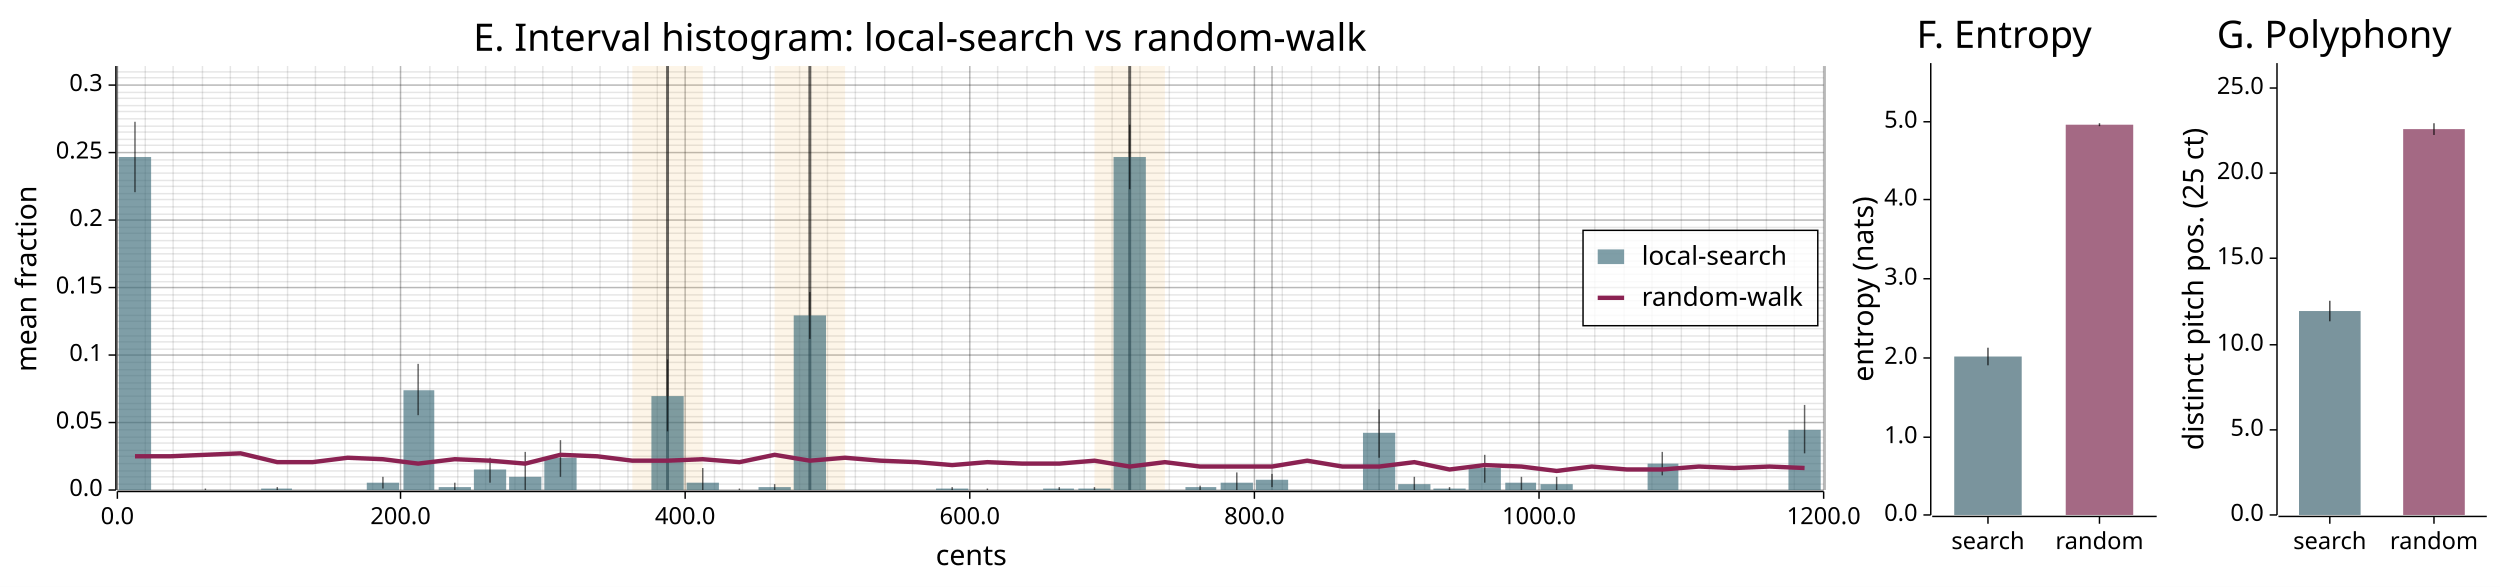
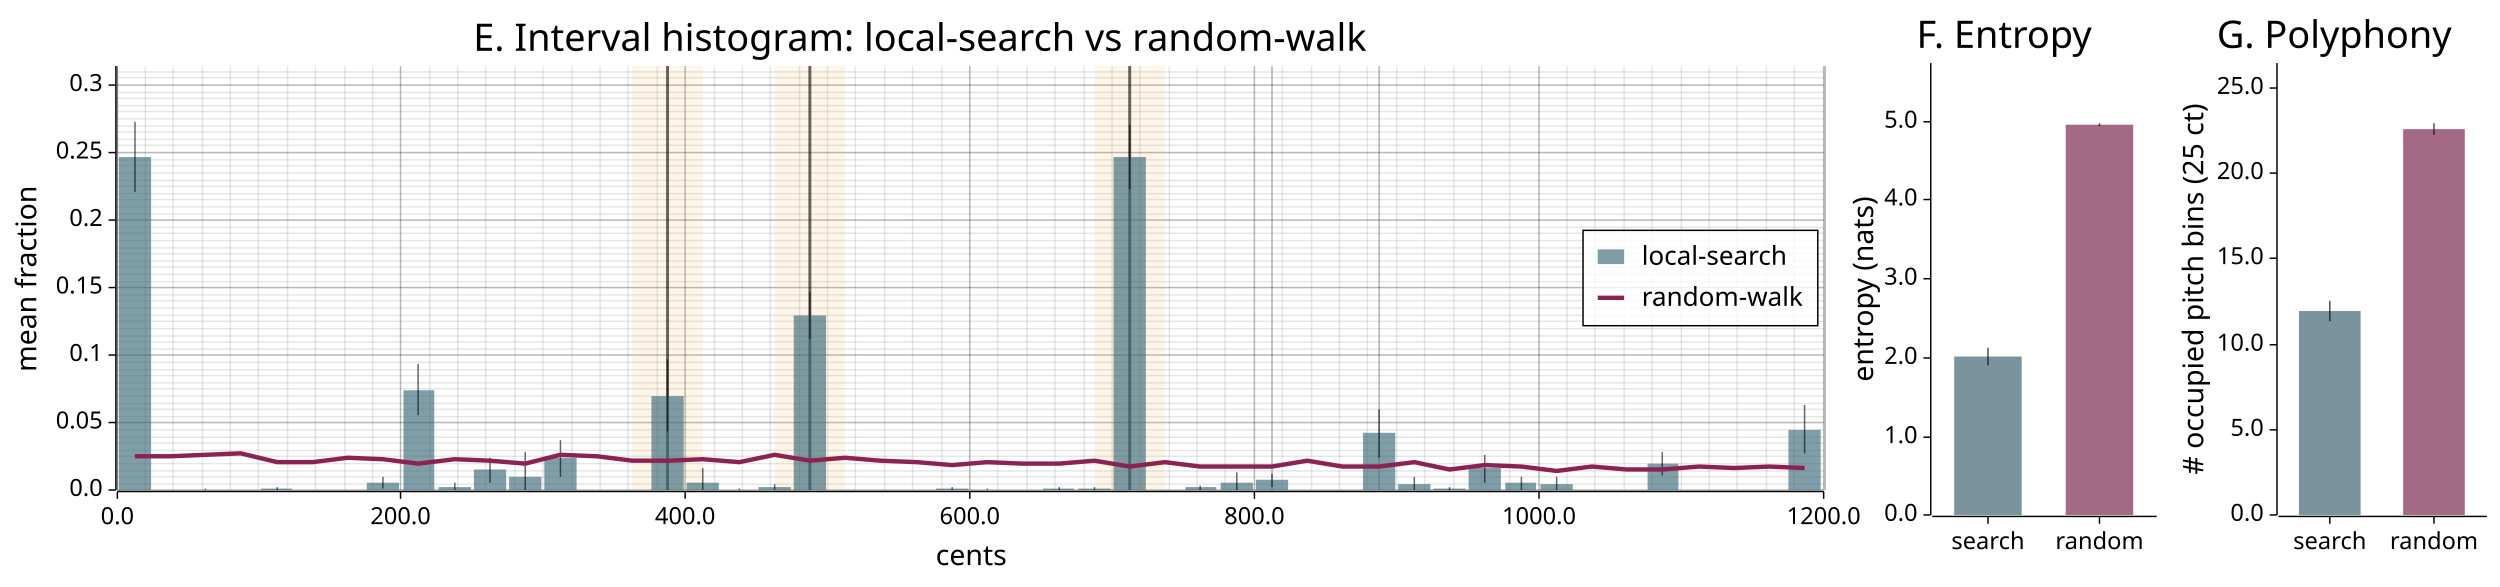
<svg xmlns="http://www.w3.org/2000/svg" width="1704" height="400" viewBox="0 0 1704 400">
  <rect x="0" y="0" width="1704" height="400" opacity="1" fill="#FFFFFF" stroke="none" />
  <text x="627" y="15" dy="0.76em" text-anchor="middle" font-family="sans-serif" font-size="25.806" opacity="1" fill="#000000">
E. Interval histogram: local-search vs random-walk
</text>
  <line opacity="0.1" stroke="#000000" stroke-width="1" x1="80" y1="334" x2="80" y2="45" />
  <line opacity="0.1" stroke="#000000" stroke-width="1" x1="99" y1="334" x2="99" y2="45" />
  <line opacity="0.1" stroke="#000000" stroke-width="1" x1="118" y1="334" x2="118" y2="45" />
  <line opacity="0.1" stroke="#000000" stroke-width="1" x1="138" y1="334" x2="138" y2="45" />
  <line opacity="0.1" stroke="#000000" stroke-width="1" x1="157" y1="334" x2="157" y2="45" />
  <line opacity="0.1" stroke="#000000" stroke-width="1" x1="176" y1="334" x2="176" y2="45" />
  <line opacity="0.1" stroke="#000000" stroke-width="1" x1="196" y1="334" x2="196" y2="45" />
  <line opacity="0.1" stroke="#000000" stroke-width="1" x1="215" y1="334" x2="215" y2="45" />
  <line opacity="0.1" stroke="#000000" stroke-width="1" x1="235" y1="334" x2="235" y2="45" />
  <line opacity="0.1" stroke="#000000" stroke-width="1" x1="254" y1="334" x2="254" y2="45" />
  <line opacity="0.1" stroke="#000000" stroke-width="1" x1="273" y1="334" x2="273" y2="45" />
  <line opacity="0.1" stroke="#000000" stroke-width="1" x1="293" y1="334" x2="293" y2="45" />
  <line opacity="0.1" stroke="#000000" stroke-width="1" x1="312" y1="334" x2="312" y2="45" />
  <line opacity="0.1" stroke="#000000" stroke-width="1" x1="331" y1="334" x2="331" y2="45" />
  <line opacity="0.1" stroke="#000000" stroke-width="1" x1="351" y1="334" x2="351" y2="45" />
  <line opacity="0.1" stroke="#000000" stroke-width="1" x1="370" y1="334" x2="370" y2="45" />
  <line opacity="0.1" stroke="#000000" stroke-width="1" x1="390" y1="334" x2="390" y2="45" />
  <line opacity="0.1" stroke="#000000" stroke-width="1" x1="409" y1="334" x2="409" y2="45" />
  <line opacity="0.1" stroke="#000000" stroke-width="1" x1="428" y1="334" x2="428" y2="45" />
  <line opacity="0.1" stroke="#000000" stroke-width="1" x1="448" y1="334" x2="448" y2="45" />
  <line opacity="0.1" stroke="#000000" stroke-width="1" x1="467" y1="334" x2="467" y2="45" />
  <line opacity="0.1" stroke="#000000" stroke-width="1" x1="487" y1="334" x2="487" y2="45" />
  <line opacity="0.1" stroke="#000000" stroke-width="1" x1="506" y1="334" x2="506" y2="45" />
  <line opacity="0.1" stroke="#000000" stroke-width="1" x1="525" y1="334" x2="525" y2="45" />
  <line opacity="0.1" stroke="#000000" stroke-width="1" x1="545" y1="334" x2="545" y2="45" />
  <line opacity="0.1" stroke="#000000" stroke-width="1" x1="564" y1="334" x2="564" y2="45" />
  <line opacity="0.1" stroke="#000000" stroke-width="1" x1="583" y1="334" x2="583" y2="45" />
  <line opacity="0.1" stroke="#000000" stroke-width="1" x1="603" y1="334" x2="603" y2="45" />
  <line opacity="0.1" stroke="#000000" stroke-width="1" x1="622" y1="334" x2="622" y2="45" />
  <line opacity="0.1" stroke="#000000" stroke-width="1" x1="642" y1="334" x2="642" y2="45" />
  <line opacity="0.1" stroke="#000000" stroke-width="1" x1="661" y1="334" x2="661" y2="45" />
  <line opacity="0.1" stroke="#000000" stroke-width="1" x1="680" y1="334" x2="680" y2="45" />
  <line opacity="0.1" stroke="#000000" stroke-width="1" x1="700" y1="334" x2="700" y2="45" />
  <line opacity="0.1" stroke="#000000" stroke-width="1" x1="719" y1="334" x2="719" y2="45" />
  <line opacity="0.1" stroke="#000000" stroke-width="1" x1="739" y1="334" x2="739" y2="45" />
  <line opacity="0.1" stroke="#000000" stroke-width="1" x1="758" y1="334" x2="758" y2="45" />
  <line opacity="0.1" stroke="#000000" stroke-width="1" x1="777" y1="334" x2="777" y2="45" />
  <line opacity="0.1" stroke="#000000" stroke-width="1" x1="797" y1="334" x2="797" y2="45" />
  <line opacity="0.1" stroke="#000000" stroke-width="1" x1="816" y1="334" x2="816" y2="45" />
  <line opacity="0.1" stroke="#000000" stroke-width="1" x1="835" y1="334" x2="835" y2="45" />
  <line opacity="0.1" stroke="#000000" stroke-width="1" x1="855" y1="334" x2="855" y2="45" />
  <line opacity="0.1" stroke="#000000" stroke-width="1" x1="874" y1="334" x2="874" y2="45" />
  <line opacity="0.1" stroke="#000000" stroke-width="1" x1="894" y1="334" x2="894" y2="45" />
  <line opacity="0.1" stroke="#000000" stroke-width="1" x1="913" y1="334" x2="913" y2="45" />
  <line opacity="0.1" stroke="#000000" stroke-width="1" x1="932" y1="334" x2="932" y2="45" />
  <line opacity="0.1" stroke="#000000" stroke-width="1" x1="952" y1="334" x2="952" y2="45" />
  <line opacity="0.1" stroke="#000000" stroke-width="1" x1="971" y1="334" x2="971" y2="45" />
  <line opacity="0.1" stroke="#000000" stroke-width="1" x1="991" y1="334" x2="991" y2="45" />
  <line opacity="0.1" stroke="#000000" stroke-width="1" x1="1010" y1="334" x2="1010" y2="45" />
  <line opacity="0.1" stroke="#000000" stroke-width="1" x1="1029" y1="334" x2="1029" y2="45" />
  <line opacity="0.1" stroke="#000000" stroke-width="1" x1="1049" y1="334" x2="1049" y2="45" />
  <line opacity="0.1" stroke="#000000" stroke-width="1" x1="1068" y1="334" x2="1068" y2="45" />
  <line opacity="0.1" stroke="#000000" stroke-width="1" x1="1087" y1="334" x2="1087" y2="45" />
  <line opacity="0.1" stroke="#000000" stroke-width="1" x1="1107" y1="334" x2="1107" y2="45" />
  <line opacity="0.1" stroke="#000000" stroke-width="1" x1="1126" y1="334" x2="1126" y2="45" />
  <line opacity="0.1" stroke="#000000" stroke-width="1" x1="1146" y1="334" x2="1146" y2="45" />
  <line opacity="0.1" stroke="#000000" stroke-width="1" x1="1165" y1="334" x2="1165" y2="45" />
  <line opacity="0.1" stroke="#000000" stroke-width="1" x1="1184" y1="334" x2="1184" y2="45" />
  <line opacity="0.1" stroke="#000000" stroke-width="1" x1="1204" y1="334" x2="1204" y2="45" />
  <line opacity="0.1" stroke="#000000" stroke-width="1" x1="1223" y1="334" x2="1223" y2="45" />
  <line opacity="0.1" stroke="#000000" stroke-width="1" x1="1243" y1="334" x2="1243" y2="45" />
  <line opacity="0.1" stroke="#000000" stroke-width="1" x1="80" y1="334" x2="1243" y2="334" />
  <line opacity="0.1" stroke="#000000" stroke-width="1" x1="80" y1="330" x2="1243" y2="330" />
  <line opacity="0.1" stroke="#000000" stroke-width="1" x1="80" y1="325" x2="1243" y2="325" />
  <line opacity="0.1" stroke="#000000" stroke-width="1" x1="80" y1="321" x2="1243" y2="321" />
  <line opacity="0.1" stroke="#000000" stroke-width="1" x1="80" y1="316" x2="1243" y2="316" />
  <line opacity="0.1" stroke="#000000" stroke-width="1" x1="80" y1="311" x2="1243" y2="311" />
  <line opacity="0.1" stroke="#000000" stroke-width="1" x1="80" y1="307" x2="1243" y2="307" />
  <line opacity="0.1" stroke="#000000" stroke-width="1" x1="80" y1="302" x2="1243" y2="302" />
  <line opacity="0.1" stroke="#000000" stroke-width="1" x1="80" y1="298" x2="1243" y2="298" />
  <line opacity="0.1" stroke="#000000" stroke-width="1" x1="80" y1="293" x2="1243" y2="293" />
  <line opacity="0.1" stroke="#000000" stroke-width="1" x1="80" y1="288" x2="1243" y2="288" />
  <line opacity="0.1" stroke="#000000" stroke-width="1" x1="80" y1="284" x2="1243" y2="284" />
  <line opacity="0.1" stroke="#000000" stroke-width="1" x1="80" y1="279" x2="1243" y2="279" />
  <line opacity="0.1" stroke="#000000" stroke-width="1" x1="80" y1="275" x2="1243" y2="275" />
  <line opacity="0.1" stroke="#000000" stroke-width="1" x1="80" y1="270" x2="1243" y2="270" />
  <line opacity="0.1" stroke="#000000" stroke-width="1" x1="80" y1="265" x2="1243" y2="265" />
  <line opacity="0.1" stroke="#000000" stroke-width="1" x1="80" y1="261" x2="1243" y2="261" />
  <line opacity="0.1" stroke="#000000" stroke-width="1" x1="80" y1="256" x2="1243" y2="256" />
  <line opacity="0.1" stroke="#000000" stroke-width="1" x1="80" y1="252" x2="1243" y2="252" />
  <line opacity="0.1" stroke="#000000" stroke-width="1" x1="80" y1="247" x2="1243" y2="247" />
  <line opacity="0.1" stroke="#000000" stroke-width="1" x1="80" y1="242" x2="1243" y2="242" />
  <line opacity="0.1" stroke="#000000" stroke-width="1" x1="80" y1="238" x2="1243" y2="238" />
  <line opacity="0.1" stroke="#000000" stroke-width="1" x1="80" y1="233" x2="1243" y2="233" />
  <line opacity="0.1" stroke="#000000" stroke-width="1" x1="80" y1="229" x2="1243" y2="229" />
  <line opacity="0.1" stroke="#000000" stroke-width="1" x1="80" y1="224" x2="1243" y2="224" />
  <line opacity="0.1" stroke="#000000" stroke-width="1" x1="80" y1="219" x2="1243" y2="219" />
  <line opacity="0.1" stroke="#000000" stroke-width="1" x1="80" y1="215" x2="1243" y2="215" />
  <line opacity="0.1" stroke="#000000" stroke-width="1" x1="80" y1="210" x2="1243" y2="210" />
  <line opacity="0.1" stroke="#000000" stroke-width="1" x1="80" y1="205" x2="1243" y2="205" />
  <line opacity="0.1" stroke="#000000" stroke-width="1" x1="80" y1="201" x2="1243" y2="201" />
  <line opacity="0.1" stroke="#000000" stroke-width="1" x1="80" y1="196" x2="1243" y2="196" />
  <line opacity="0.1" stroke="#000000" stroke-width="1" x1="80" y1="192" x2="1243" y2="192" />
  <line opacity="0.1" stroke="#000000" stroke-width="1" x1="80" y1="187" x2="1243" y2="187" />
  <line opacity="0.1" stroke="#000000" stroke-width="1" x1="80" y1="182" x2="1243" y2="182" />
  <line opacity="0.1" stroke="#000000" stroke-width="1" x1="80" y1="178" x2="1243" y2="178" />
  <line opacity="0.1" stroke="#000000" stroke-width="1" x1="80" y1="173" x2="1243" y2="173" />
  <line opacity="0.1" stroke="#000000" stroke-width="1" x1="80" y1="169" x2="1243" y2="169" />
  <line opacity="0.1" stroke="#000000" stroke-width="1" x1="80" y1="164" x2="1243" y2="164" />
  <line opacity="0.1" stroke="#000000" stroke-width="1" x1="80" y1="159" x2="1243" y2="159" />
  <line opacity="0.1" stroke="#000000" stroke-width="1" x1="80" y1="155" x2="1243" y2="155" />
  <line opacity="0.1" stroke="#000000" stroke-width="1" x1="80" y1="150" x2="1243" y2="150" />
  <line opacity="0.1" stroke="#000000" stroke-width="1" x1="80" y1="146" x2="1243" y2="146" />
  <line opacity="0.1" stroke="#000000" stroke-width="1" x1="80" y1="141" x2="1243" y2="141" />
  <line opacity="0.1" stroke="#000000" stroke-width="1" x1="80" y1="136" x2="1243" y2="136" />
  <line opacity="0.1" stroke="#000000" stroke-width="1" x1="80" y1="132" x2="1243" y2="132" />
  <line opacity="0.1" stroke="#000000" stroke-width="1" x1="80" y1="127" x2="1243" y2="127" />
  <line opacity="0.1" stroke="#000000" stroke-width="1" x1="80" y1="123" x2="1243" y2="123" />
  <line opacity="0.1" stroke="#000000" stroke-width="1" x1="80" y1="118" x2="1243" y2="118" />
  <line opacity="0.1" stroke="#000000" stroke-width="1" x1="80" y1="113" x2="1243" y2="113" />
  <line opacity="0.1" stroke="#000000" stroke-width="1" x1="80" y1="109" x2="1243" y2="109" />
  <line opacity="0.1" stroke="#000000" stroke-width="1" x1="80" y1="104" x2="1243" y2="104" />
  <line opacity="0.1" stroke="#000000" stroke-width="1" x1="80" y1="99" x2="1243" y2="99" />
  <line opacity="0.1" stroke="#000000" stroke-width="1" x1="80" y1="95" x2="1243" y2="95" />
  <line opacity="0.1" stroke="#000000" stroke-width="1" x1="80" y1="90" x2="1243" y2="90" />
  <line opacity="0.1" stroke="#000000" stroke-width="1" x1="80" y1="86" x2="1243" y2="86" />
  <line opacity="0.1" stroke="#000000" stroke-width="1" x1="80" y1="81" x2="1243" y2="81" />
  <line opacity="0.1" stroke="#000000" stroke-width="1" x1="80" y1="76" x2="1243" y2="76" />
  <line opacity="0.1" stroke="#000000" stroke-width="1" x1="80" y1="72" x2="1243" y2="72" />
  <line opacity="0.1" stroke="#000000" stroke-width="1" x1="80" y1="67" x2="1243" y2="67" />
  <line opacity="0.1" stroke="#000000" stroke-width="1" x1="80" y1="63" x2="1243" y2="63" />
  <line opacity="0.1" stroke="#000000" stroke-width="1" x1="80" y1="58" x2="1243" y2="58" />
  <line opacity="0.1" stroke="#000000" stroke-width="1" x1="80" y1="53" x2="1243" y2="53" />
  <line opacity="0.1" stroke="#000000" stroke-width="1" x1="80" y1="49" x2="1243" y2="49" />
  <text x="10" y="190" dy="0.76em" text-anchor="middle" font-family="sans-serif" font-size="19.355" opacity="1" fill="#000000" transform="rotate(270, 10, 190)">
mean fraction
</text>
  <text x="662" y="390" dy="-0.5ex" text-anchor="middle" font-family="sans-serif" font-size="19.355" opacity="1" fill="#000000">
cents
</text>
  <line opacity="0.2" stroke="#000000" stroke-width="1" x1="80" y1="334" x2="80" y2="45" />
  <line opacity="0.2" stroke="#000000" stroke-width="1" x1="273" y1="334" x2="273" y2="45" />
  <line opacity="0.2" stroke="#000000" stroke-width="1" x1="467" y1="334" x2="467" y2="45" />
  <line opacity="0.2" stroke="#000000" stroke-width="1" x1="661" y1="334" x2="661" y2="45" />
  <line opacity="0.2" stroke="#000000" stroke-width="1" x1="855" y1="334" x2="855" y2="45" />
  <line opacity="0.2" stroke="#000000" stroke-width="1" x1="1049" y1="334" x2="1049" y2="45" />
  <line opacity="0.2" stroke="#000000" stroke-width="1" x1="1243" y1="334" x2="1243" y2="45" />
  <line opacity="0.2" stroke="#000000" stroke-width="1" x1="80" y1="334" x2="1243" y2="334" />
  <line opacity="0.2" stroke="#000000" stroke-width="1" x1="80" y1="288" x2="1243" y2="288" />
  <line opacity="0.2" stroke="#000000" stroke-width="1" x1="80" y1="242" x2="1243" y2="242" />
  <line opacity="0.2" stroke="#000000" stroke-width="1" x1="80" y1="196" x2="1243" y2="196" />
  <line opacity="0.2" stroke="#000000" stroke-width="1" x1="80" y1="150" x2="1243" y2="150" />
  <line opacity="0.2" stroke="#000000" stroke-width="1" x1="80" y1="104" x2="1243" y2="104" />
  <line opacity="0.2" stroke="#000000" stroke-width="1" x1="80" y1="58" x2="1243" y2="58" />
  <polyline fill="none" opacity="1" stroke="#000000" stroke-width="1" points="79,45 79,334 " />
  <text x="70" y="334" dy="0.5ex" text-anchor="end" font-family="sans-serif" font-size="16.129" opacity="1" fill="#000000">
0.0
</text>
  <polyline fill="none" opacity="1" stroke="#000000" stroke-width="1" points="74,334 79,334 " />
  <text x="70" y="288" dy="0.5ex" text-anchor="end" font-family="sans-serif" font-size="16.129" opacity="1" fill="#000000">
0.05
</text>
  <polyline fill="none" opacity="1" stroke="#000000" stroke-width="1" points="74,288 79,288 " />
  <text x="70" y="242" dy="0.5ex" text-anchor="end" font-family="sans-serif" font-size="16.129" opacity="1" fill="#000000">
0.1
</text>
  <polyline fill="none" opacity="1" stroke="#000000" stroke-width="1" points="74,242 79,242 " />
  <text x="70" y="196" dy="0.5ex" text-anchor="end" font-family="sans-serif" font-size="16.129" opacity="1" fill="#000000">
0.15
</text>
  <polyline fill="none" opacity="1" stroke="#000000" stroke-width="1" points="74,196 79,196 " />
  <text x="70" y="150" dy="0.5ex" text-anchor="end" font-family="sans-serif" font-size="16.129" opacity="1" fill="#000000">
0.2
</text>
  <polyline fill="none" opacity="1" stroke="#000000" stroke-width="1" points="74,150 79,150 " />
  <text x="70" y="104" dy="0.5ex" text-anchor="end" font-family="sans-serif" font-size="16.129" opacity="1" fill="#000000">
0.25
</text>
  <polyline fill="none" opacity="1" stroke="#000000" stroke-width="1" points="74,104 79,104 " />
  <text x="70" y="58" dy="0.5ex" text-anchor="end" font-family="sans-serif" font-size="16.129" opacity="1" fill="#000000">
0.3
</text>
  <polyline fill="none" opacity="1" stroke="#000000" stroke-width="1" points="74,58 79,58 " />
  <polyline fill="none" opacity="1" stroke="#000000" stroke-width="1" points="80,335 1243,335 " />
  <text x="80" y="345" dy="0.76em" text-anchor="middle" font-family="sans-serif" font-size="16.129" opacity="1" fill="#000000">
0.0
</text>
  <polyline fill="none" opacity="1" stroke="#000000" stroke-width="1" points="80,335 80,340 " />
  <text x="273" y="345" dy="0.76em" text-anchor="middle" font-family="sans-serif" font-size="16.129" opacity="1" fill="#000000">
200.0
</text>
  <polyline fill="none" opacity="1" stroke="#000000" stroke-width="1" points="273,335 273,340 " />
  <text x="467" y="345" dy="0.76em" text-anchor="middle" font-family="sans-serif" font-size="16.129" opacity="1" fill="#000000">
400.0
</text>
  <polyline fill="none" opacity="1" stroke="#000000" stroke-width="1" points="467,335 467,340 " />
  <text x="661" y="345" dy="0.76em" text-anchor="middle" font-family="sans-serif" font-size="16.129" opacity="1" fill="#000000">
600.0
</text>
  <polyline fill="none" opacity="1" stroke="#000000" stroke-width="1" points="661,335 661,340 " />
  <text x="855" y="345" dy="0.76em" text-anchor="middle" font-family="sans-serif" font-size="16.129" opacity="1" fill="#000000">
800.0
</text>
  <polyline fill="none" opacity="1" stroke="#000000" stroke-width="1" points="855,335 855,340 " />
  <text x="1049" y="345" dy="0.76em" text-anchor="middle" font-family="sans-serif" font-size="16.129" opacity="1" fill="#000000">
1000.0
</text>
  <polyline fill="none" opacity="1" stroke="#000000" stroke-width="1" points="1049,335 1049,340 " />
  <text x="1243" y="345" dy="0.76em" text-anchor="middle" font-family="sans-serif" font-size="16.129" opacity="1" fill="#000000">
1200.0
</text>
  <polyline fill="none" opacity="1" stroke="#000000" stroke-width="1" points="1243,335 1243,340 " />
  <rect x="431" y="45" width="48" height="289" opacity="0.12" fill="#F0AA3C" stroke="none" />
  <rect x="528" y="45" width="48" height="289" opacity="0.12" fill="#F0AA3C" stroke="none" />
  <rect x="746" y="45" width="48" height="289" opacity="0.12" fill="#F0AA3C" stroke="none" />
  <polyline fill="none" opacity="0.3" stroke="#000000" stroke-width="1" points="80,334 80,45 " />
  <polyline fill="none" opacity="0.6" stroke="#000000" stroke-width="2" points="455,334 455,45 " />
  <polyline fill="none" opacity="0.6" stroke="#000000" stroke-width="2" points="552,334 552,45 " />
  <polyline fill="none" opacity="0.6" stroke="#000000" stroke-width="2" points="770,334 770,45 " />
  <polyline fill="none" opacity="0.3" stroke="#000000" stroke-width="1" points="867,334 867,45 " />
  <polyline fill="none" opacity="0.3" stroke="#000000" stroke-width="1" points="940,334 940,45 " />
  <polyline fill="none" opacity="0.3" stroke="#000000" stroke-width="1" points="1244,334 1244,45 " />
  <rect x="81" y="107" width="22" height="227" opacity="0.65" fill="#3A6A78" stroke="none" />
  <rect x="105" y="334" width="22" height="0" opacity="0.65" fill="#3A6A78" stroke="none" />
  <rect x="129" y="334" width="22" height="0" opacity="0.65" fill="#3A6A78" stroke="none" />
  <rect x="153" y="334" width="22" height="0" opacity="0.65" fill="#3A6A78" stroke="none" />
  <rect x="178" y="333" width="21" height="1" opacity="0.65" fill="#3A6A78" stroke="none" />
  <rect x="202" y="334" width="22" height="0" opacity="0.65" fill="#3A6A78" stroke="none" />
  <rect x="226" y="334" width="22" height="0" opacity="0.65" fill="#3A6A78" stroke="none" />
  <rect x="250" y="329" width="22" height="5" opacity="0.65" fill="#3A6A78" stroke="none" />
  <rect x="275" y="266" width="21" height="68" opacity="0.65" fill="#3A6A78" stroke="none" />
  <rect x="299" y="332" width="22" height="2" opacity="0.65" fill="#3A6A78" stroke="none" />
  <rect x="323" y="320" width="22" height="14" opacity="0.65" fill="#3A6A78" stroke="none" />
  <rect x="347" y="325" width="22" height="9" opacity="0.65" fill="#3A6A78" stroke="none" />
  <rect x="371" y="312" width="22" height="22" opacity="0.65" fill="#3A6A78" stroke="none" />
  <rect x="396" y="334" width="21" height="0" opacity="0.65" fill="#3A6A78" stroke="none" />
  <rect x="420" y="334" width="22" height="0" opacity="0.65" fill="#3A6A78" stroke="none" />
  <rect x="444" y="270" width="22" height="64" opacity="0.65" fill="#3A6A78" stroke="none" />
  <rect x="468" y="329" width="22" height="5" opacity="0.65" fill="#3A6A78" stroke="none" />
  <rect x="493" y="334" width="21" height="0" opacity="0.65" fill="#3A6A78" stroke="none" />
  <rect x="517" y="332" width="22" height="2" opacity="0.65" fill="#3A6A78" stroke="none" />
  <rect x="541" y="215" width="22" height="119" opacity="0.65" fill="#3A6A78" stroke="none" />
  <rect x="565" y="334" width="22" height="0" opacity="0.65" fill="#3A6A78" stroke="none" />
  <rect x="590" y="334" width="21" height="0" opacity="0.65" fill="#3A6A78" stroke="none" />
  <rect x="614" y="334" width="22" height="0" opacity="0.65" fill="#3A6A78" stroke="none" />
  <rect x="638" y="333" width="22" height="1" opacity="0.65" fill="#3A6A78" stroke="none" />
  <rect x="662" y="334" width="22" height="0" opacity="0.65" fill="#3A6A78" stroke="none" />
  <rect x="686" y="334" width="22" height="0" opacity="0.65" fill="#3A6A78" stroke="none" />
  <rect x="711" y="333" width="21" height="1" opacity="0.65" fill="#3A6A78" stroke="none" />
  <rect x="735" y="333" width="22" height="1" opacity="0.65" fill="#3A6A78" stroke="none" />
  <rect x="759" y="107" width="22" height="227" opacity="0.65" fill="#3A6A78" stroke="none" />
  <rect x="783" y="334" width="22" height="0" opacity="0.65" fill="#3A6A78" stroke="none" />
  <rect x="808" y="332" width="21" height="2" opacity="0.65" fill="#3A6A78" stroke="none" />
  <rect x="832" y="329" width="22" height="5" opacity="0.65" fill="#3A6A78" stroke="none" />
  <rect x="856" y="327" width="22" height="7" opacity="0.65" fill="#3A6A78" stroke="none" />
  <rect x="880" y="334" width="22" height="0" opacity="0.65" fill="#3A6A78" stroke="none" />
  <rect x="905" y="334" width="21" height="0" opacity="0.65" fill="#3A6A78" stroke="none" />
  <rect x="929" y="295" width="22" height="39" opacity="0.65" fill="#3A6A78" stroke="none" />
  <rect x="953" y="330" width="22" height="4" opacity="0.65" fill="#3A6A78" stroke="none" />
  <rect x="977" y="333" width="22" height="1" opacity="0.65" fill="#3A6A78" stroke="none" />
  <rect x="1001" y="319" width="22" height="15" opacity="0.65" fill="#3A6A78" stroke="none" />
  <rect x="1026" y="329" width="21" height="5" opacity="0.65" fill="#3A6A78" stroke="none" />
  <rect x="1050" y="330" width="22" height="4" opacity="0.65" fill="#3A6A78" stroke="none" />
  <rect x="1074" y="334" width="22" height="0" opacity="0.65" fill="#3A6A78" stroke="none" />
  <rect x="1098" y="334" width="22" height="0" opacity="0.65" fill="#3A6A78" stroke="none" />
  <rect x="1123" y="316" width="21" height="18" opacity="0.65" fill="#3A6A78" stroke="none" />
  <rect x="1147" y="334" width="22" height="0" opacity="0.65" fill="#3A6A78" stroke="none" />
  <rect x="1171" y="334" width="22" height="0" opacity="0.65" fill="#3A6A78" stroke="none" />
  <rect x="1195" y="334" width="22" height="0" opacity="0.65" fill="#3A6A78" stroke="none" />
  <rect x="1219" y="293" width="22" height="41" opacity="0.65" fill="#3A6A78" stroke="none" />
  <polyline fill="none" opacity="0.6" stroke="#000000" stroke-width="1" points="92,131 92,83 " />
  <polyline fill="none" opacity="0.6" stroke="#000000" stroke-width="1" points="116,334 116,334 " />
  <polyline fill="none" opacity="0.6" stroke="#000000" stroke-width="1" points="140,334 140,333 " />
  <polyline fill="none" opacity="0.6" stroke="#000000" stroke-width="1" points="164,334 164,334 " />
  <polyline fill="none" opacity="0.6" stroke="#000000" stroke-width="1" points="189,334 189,332 " />
  <polyline fill="none" opacity="0.6" stroke="#000000" stroke-width="1" points="213,334 213,334 " />
  <polyline fill="none" opacity="0.6" stroke="#000000" stroke-width="1" points="237,334 237,334 " />
  <polyline fill="none" opacity="0.6" stroke="#000000" stroke-width="1" points="261,333 261,325 " />
  <polyline fill="none" opacity="0.6" stroke="#000000" stroke-width="1" points="285,283 285,248 " />
  <polyline fill="none" opacity="0.6" stroke="#000000" stroke-width="1" points="310,334 310,329 " />
  <polyline fill="none" opacity="0.6" stroke="#000000" stroke-width="1" points="334,329 334,312 " />
  <polyline fill="none" opacity="0.6" stroke="#000000" stroke-width="1" points="358,334 358,308 " />
  <polyline fill="none" opacity="0.6" stroke="#000000" stroke-width="1" points="382,325 382,300 " />
  <polyline fill="none" opacity="0.6" stroke="#000000" stroke-width="1" points="407,334 407,334 " />
  <polyline fill="none" opacity="0.6" stroke="#000000" stroke-width="1" points="431,334 431,334 " />
  <polyline fill="none" opacity="0.6" stroke="#000000" stroke-width="1" points="455,294 455,245 " />
  <polyline fill="none" opacity="0.6" stroke="#000000" stroke-width="1" points="479,334 479,319 " />
  <polyline fill="none" opacity="0.6" stroke="#000000" stroke-width="1" points="504,334 504,333 " />
  <polyline fill="none" opacity="0.6" stroke="#000000" stroke-width="1" points="528,334 528,330 " />
  <polyline fill="none" opacity="0.6" stroke="#000000" stroke-width="1" points="552,231 552,199 " />
  <polyline fill="none" opacity="0.6" stroke="#000000" stroke-width="1" points="576,334 576,334 " />
  <polyline fill="none" opacity="0.6" stroke="#000000" stroke-width="1" points="600,334 600,334 " />
  <polyline fill="none" opacity="0.6" stroke="#000000" stroke-width="1" points="625,334 625,334 " />
  <polyline fill="none" opacity="0.6" stroke="#000000" stroke-width="1" points="649,334 649,332 " />
  <polyline fill="none" opacity="0.6" stroke="#000000" stroke-width="1" points="673,334 673,333 " />
  <polyline fill="none" opacity="0.6" stroke="#000000" stroke-width="1" points="697,334 697,334 " />
  <polyline fill="none" opacity="0.6" stroke="#000000" stroke-width="1" points="722,334 722,332 " />
  <polyline fill="none" opacity="0.6" stroke="#000000" stroke-width="1" points="746,334 746,332 " />
  <polyline fill="none" opacity="0.6" stroke="#000000" stroke-width="1" points="770,129 770,85 " />
  <polyline fill="none" opacity="0.6" stroke="#000000" stroke-width="1" points="794,334 794,334 " />
  <polyline fill="none" opacity="0.6" stroke="#000000" stroke-width="1" points="818,334 818,331 " />
  <polyline fill="none" opacity="0.6" stroke="#000000" stroke-width="1" points="843,334 843,322 " />
  <polyline fill="none" opacity="0.6" stroke="#000000" stroke-width="1" points="867,332 867,323 " />
  <polyline fill="none" opacity="0.6" stroke="#000000" stroke-width="1" points="891,334 891,334 " />
  <polyline fill="none" opacity="0.6" stroke="#000000" stroke-width="1" points="915,334 915,334 " />
  <polyline fill="none" opacity="0.6" stroke="#000000" stroke-width="1" points="940,312 940,279 " />
  <polyline fill="none" opacity="0.6" stroke="#000000" stroke-width="1" points="964,334 964,325 " />
  <polyline fill="none" opacity="0.6" stroke="#000000" stroke-width="1" points="988,334 988,332 " />
  <polyline fill="none" opacity="0.6" stroke="#000000" stroke-width="1" points="1012,329 1012,310 " />
  <polyline fill="none" opacity="0.6" stroke="#000000" stroke-width="1" points="1037,334 1037,325 " />
  <polyline fill="none" opacity="0.6" stroke="#000000" stroke-width="1" points="1061,334 1061,325 " />
  <polyline fill="none" opacity="0.6" stroke="#000000" stroke-width="1" points="1085,334 1085,334 " />
  <polyline fill="none" opacity="0.6" stroke="#000000" stroke-width="1" points="1109,334 1109,334 " />
  <polyline fill="none" opacity="0.6" stroke="#000000" stroke-width="1" points="1133,324 1133,308 " />
  <polyline fill="none" opacity="0.6" stroke="#000000" stroke-width="1" points="1158,334 1158,334 " />
  <polyline fill="none" opacity="0.6" stroke="#000000" stroke-width="1" points="1182,334 1182,334 " />
  <polyline fill="none" opacity="0.6" stroke="#000000" stroke-width="1" points="1206,334 1206,334 " />
  <polyline fill="none" opacity="0.6" stroke="#000000" stroke-width="1" points="1230,309 1230,276 " />
  <polyline fill="none" opacity="1" stroke="#8B2252" stroke-width="3" points="92,311 116,311 140,310 164,309 189,315 213,315 237,312 261,313 285,316 310,313 334,314 358,316 382,310 407,311 431,314 455,314 479,313 504,315 528,310 552,314 576,312 600,314 625,315 649,317 673,315 697,316 722,316 746,314 770,318 794,315 818,318 843,318 867,318 891,314 915,318 940,318 964,315 988,320 1012,317 1037,318 1061,321 1085,318 1109,320 1133,320 1158,318 1182,319 1206,318 1230,319 " />
  <rect x="1079" y="157" width="160" height="65" opacity="0.8" fill="#FFFFFF" stroke="none" />
  <rect x="1079" y="157" width="160" height="65" opacity="1" fill="none" stroke="#000000" />
  <text x="1119" y="167" dy="0.76em" text-anchor="start" font-family="sans-serif" font-size="17.742" opacity="1" fill="#000000">
local-search
</text>
  <text x="1119" y="195" dy="0.76em" text-anchor="start" font-family="sans-serif" font-size="17.742" opacity="1" fill="#000000">
random-walk
</text>
  <rect x="1089" y="170" width="18" height="10" opacity="0.65" fill="#3A6A78" stroke="none" />
  <polyline fill="none" opacity="1" stroke="#8B2252" stroke-width="3" points="1089,203 1107,203 " />
  <text x="1366" y="13" dy="0.76em" text-anchor="middle" font-family="sans-serif" font-size="25.806" opacity="1" fill="#000000">
F. Entropy
</text>
  <text x="1262" y="197" dy="0.76em" text-anchor="middle" font-family="sans-serif" font-size="19.355" opacity="1" fill="#000000" transform="rotate(270, 1262, 197)">
entropy (nats)
</text>
  <polyline fill="none" opacity="1" stroke="#000000" stroke-width="1" points="1316,43 1316,351 " />
  <text x="1307" y="351" dy="0.5ex" text-anchor="end" font-family="sans-serif" font-size="16.129" opacity="1" fill="#000000">
0.0
</text>
  <polyline fill="none" opacity="1" stroke="#000000" stroke-width="1" points="1311,351 1316,351 " />
  <text x="1307" y="298" dy="0.5ex" text-anchor="end" font-family="sans-serif" font-size="16.129" opacity="1" fill="#000000">
1.0
</text>
  <polyline fill="none" opacity="1" stroke="#000000" stroke-width="1" points="1311,298 1316,298 " />
  <text x="1307" y="244" dy="0.5ex" text-anchor="end" font-family="sans-serif" font-size="16.129" opacity="1" fill="#000000">
2.0
</text>
  <polyline fill="none" opacity="1" stroke="#000000" stroke-width="1" points="1311,244 1316,244 " />
  <text x="1307" y="190" dy="0.5ex" text-anchor="end" font-family="sans-serif" font-size="16.129" opacity="1" fill="#000000">
3.0
</text>
  <polyline fill="none" opacity="1" stroke="#000000" stroke-width="1" points="1311,190 1316,190 " />
  <text x="1307" y="136" dy="0.5ex" text-anchor="end" font-family="sans-serif" font-size="16.129" opacity="1" fill="#000000">
4.0
</text>
  <polyline fill="none" opacity="1" stroke="#000000" stroke-width="1" points="1311,136 1316,136 " />
  <text x="1307" y="83" dy="0.5ex" text-anchor="end" font-family="sans-serif" font-size="16.129" opacity="1" fill="#000000">
5.0
</text>
  <polyline fill="none" opacity="1" stroke="#000000" stroke-width="1" points="1311,83 1316,83 " />
  <polyline fill="none" opacity="1" stroke="#000000" stroke-width="1" points="1317,352 1470,352 " />
  <text x="1355" y="362" dy="0.76em" text-anchor="middle" font-family="sans-serif" font-size="16.129" opacity="1" fill="#000000">
search
</text>
  <polyline fill="none" opacity="1" stroke="#000000" stroke-width="1" points="1355,352 1355,357 " />
  <text x="1431" y="362" dy="0.76em" text-anchor="middle" font-family="sans-serif" font-size="16.129" opacity="1" fill="#000000">
random
</text>
  <polyline fill="none" opacity="1" stroke="#000000" stroke-width="1" points="1431,352 1431,357 " />
  <rect x="1332" y="243" width="46" height="108" opacity="0.7" fill="#416773" stroke="none" />
  <polyline fill="none" opacity="0.7" stroke="#000000" stroke-width="1" points="1355,249 1355,237 " />
  <rect x="1408" y="85" width="46" height="266" opacity="0.7" fill="#7D2950" stroke="none" />
  <polyline fill="none" opacity="0.7" stroke="#000000" stroke-width="1" points="1431,86 1431,84 " />
  <text x="1591" y="13" dy="0.76em" text-anchor="middle" font-family="sans-serif" font-size="25.806" opacity="1" fill="#000000">
G. Polyphony
</text>
  <text x="1487" y="197" dy="0.76em" text-anchor="middle" font-family="sans-serif" font-size="19.355" opacity="1" fill="#000000" transform="rotate(270, 1487, 197)">
- distinct pitch pos. (25 ct)
+ # occupied pitch bins (25 ct)
</text>
  <polyline fill="none" opacity="1" stroke="#000000" stroke-width="1" points="1552,43 1552,351 " />
  <text x="1543" y="351" dy="0.5ex" text-anchor="end" font-family="sans-serif" font-size="16.129" opacity="1" fill="#000000">
0.0
</text>
  <polyline fill="none" opacity="1" stroke="#000000" stroke-width="1" points="1547,351 1552,351 " />
  <text x="1543" y="293" dy="0.5ex" text-anchor="end" font-family="sans-serif" font-size="16.129" opacity="1" fill="#000000">
5.0
</text>
  <polyline fill="none" opacity="1" stroke="#000000" stroke-width="1" points="1547,293 1552,293 " />
  <text x="1543" y="235" dy="0.5ex" text-anchor="end" font-family="sans-serif" font-size="16.129" opacity="1" fill="#000000">
10.0
</text>
  <polyline fill="none" opacity="1" stroke="#000000" stroke-width="1" points="1547,235 1552,235 " />
  <text x="1543" y="176" dy="0.5ex" text-anchor="end" font-family="sans-serif" font-size="16.129" opacity="1" fill="#000000">
15.0
</text>
  <polyline fill="none" opacity="1" stroke="#000000" stroke-width="1" points="1547,176 1552,176 " />
  <text x="1543" y="118" dy="0.5ex" text-anchor="end" font-family="sans-serif" font-size="16.129" opacity="1" fill="#000000">
20.0
</text>
  <polyline fill="none" opacity="1" stroke="#000000" stroke-width="1" points="1547,118 1552,118 " />
  <text x="1543" y="60" dy="0.5ex" text-anchor="end" font-family="sans-serif" font-size="16.129" opacity="1" fill="#000000">
25.0
</text>
  <polyline fill="none" opacity="1" stroke="#000000" stroke-width="1" points="1547,60 1552,60 " />
  <polyline fill="none" opacity="1" stroke="#000000" stroke-width="1" points="1553,352 1695,352 " />
  <text x="1588" y="362" dy="0.76em" text-anchor="middle" font-family="sans-serif" font-size="16.129" opacity="1" fill="#000000">
search
</text>
  <polyline fill="none" opacity="1" stroke="#000000" stroke-width="1" points="1588,352 1588,357 " />
  <text x="1659" y="362" dy="0.76em" text-anchor="middle" font-family="sans-serif" font-size="16.129" opacity="1" fill="#000000">
random
</text>
  <polyline fill="none" opacity="1" stroke="#000000" stroke-width="1" points="1659,352 1659,357 " />
  <rect x="1567" y="212" width="42" height="139" opacity="0.7" fill="#416773" stroke="none" />
  <polyline fill="none" opacity="0.7" stroke="#000000" stroke-width="1" points="1588,219 1588,205 " />
  <rect x="1638" y="88" width="42" height="263" opacity="0.7" fill="#7D2950" stroke="none" />
  <polyline fill="none" opacity="0.7" stroke="#000000" stroke-width="1" points="1659,92 1659,84 " />
</svg>
